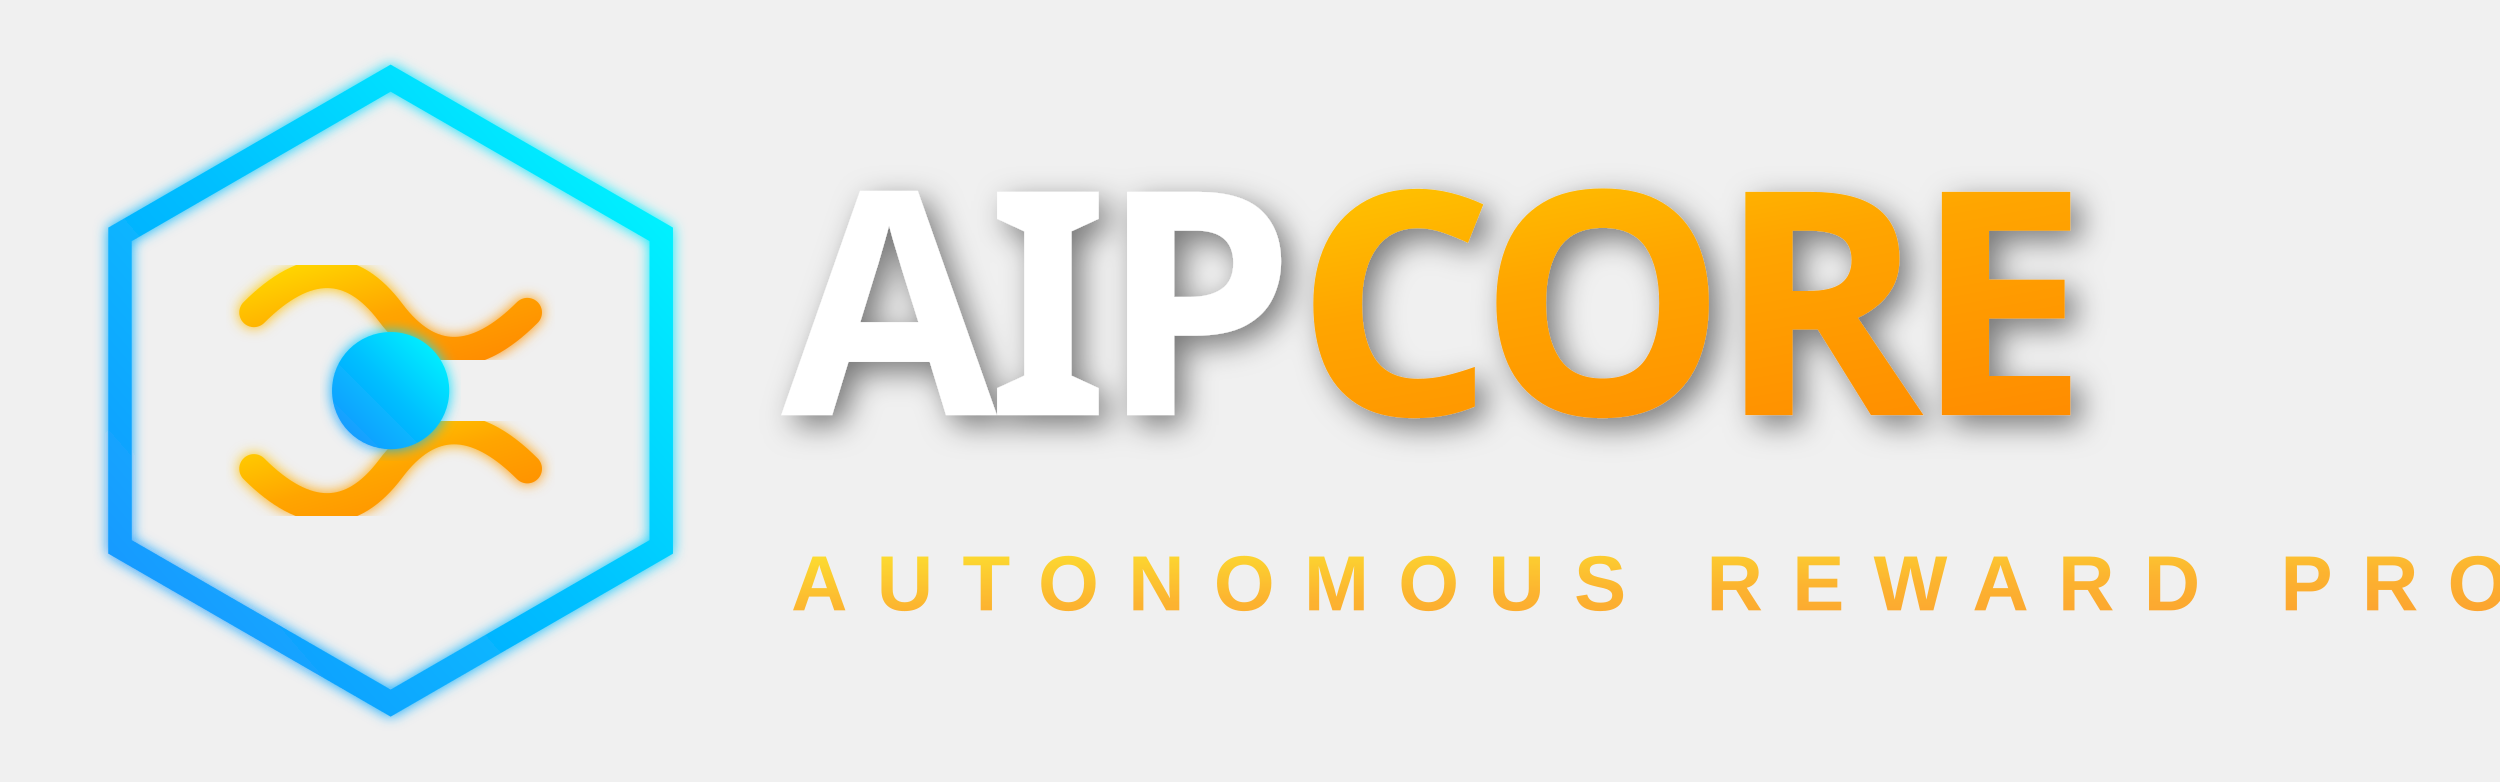
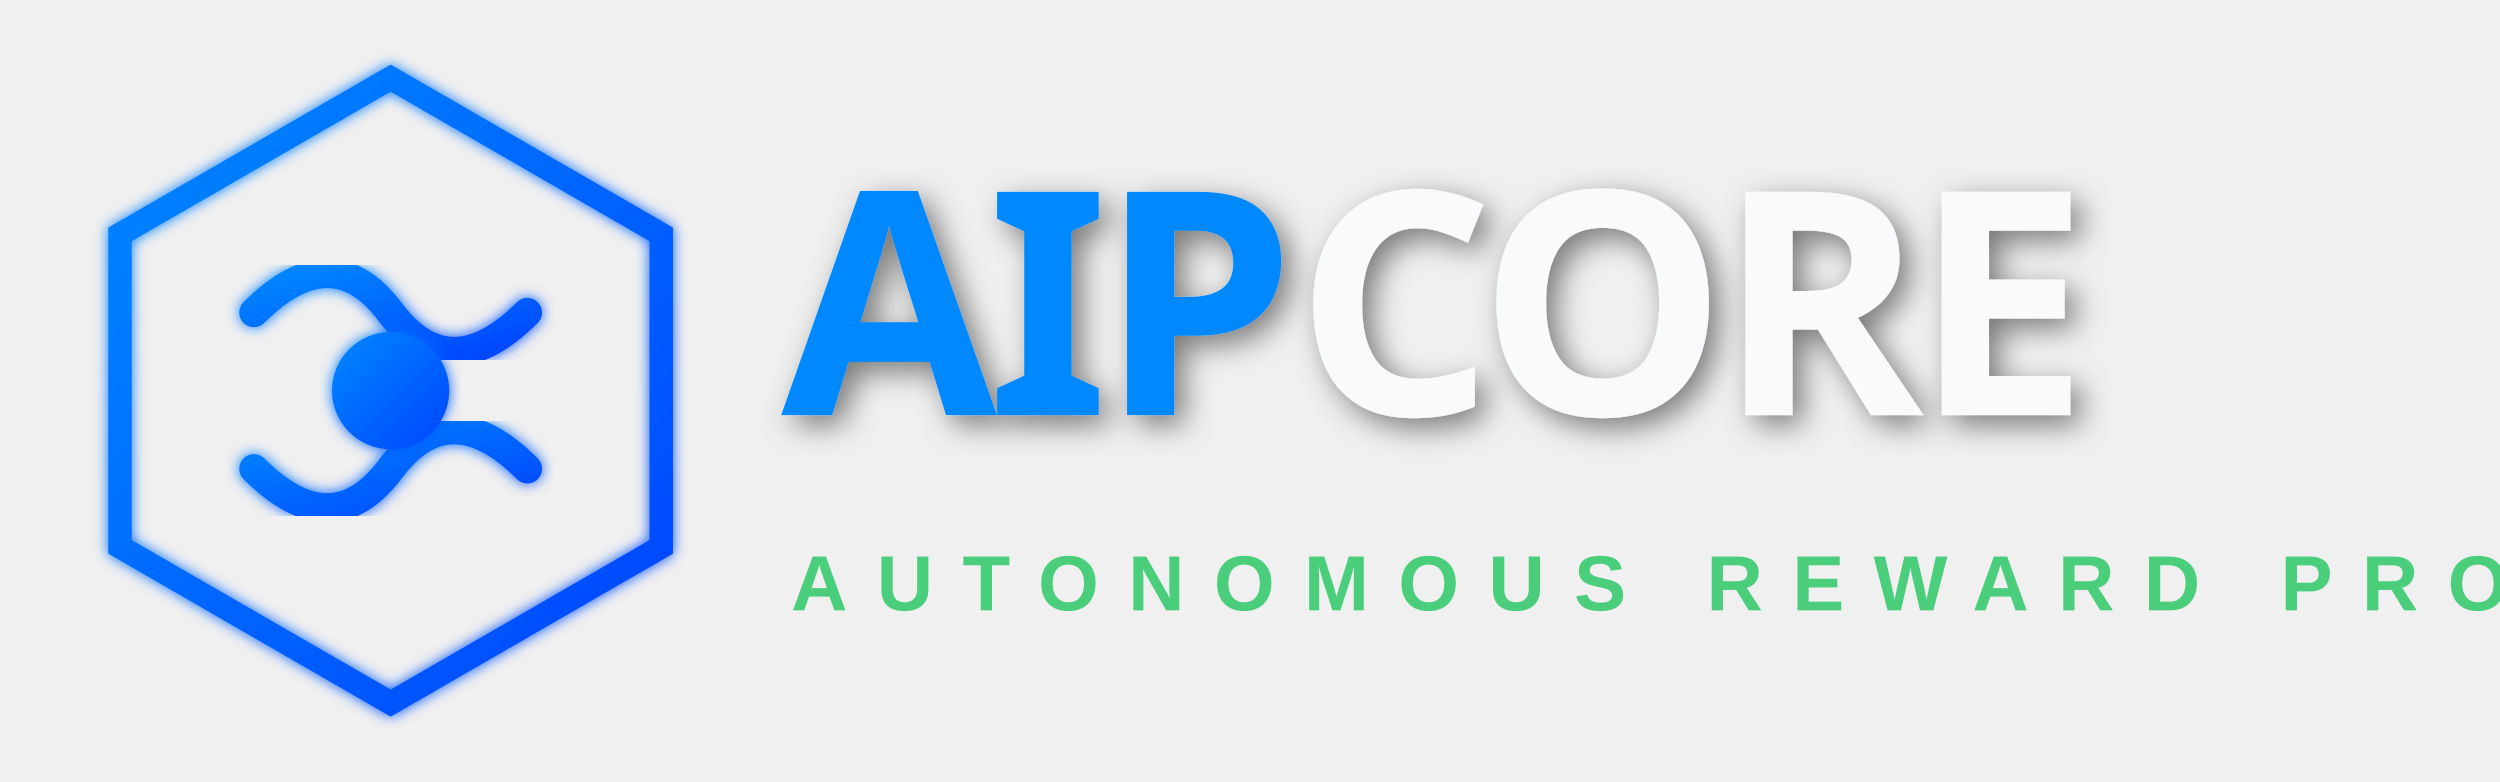
<svg xmlns="http://www.w3.org/2000/svg" width="512" height="160" viewBox="0 0 512 160">
  <defs>
    <linearGradient id="goldGradient" x1="0%" y1="0%" x2="100%" y2="100%">
      <stop offset="0%" style="stop-color:#FFD700;stop-opacity:1" />
      <stop offset="50%" style="stop-color:#FFA500;stop-opacity:1" />
      <stop offset="100%" style="stop-color:#FF8C00;stop-opacity:1" />
    </linearGradient>
-     <linearGradient id="blueGradient" x1="100%" y1="0%" x2="0%" y2="100%">
-       <stop offset="0%" style="stop-color:#00FFFF;stop-opacity:1" />
-       <stop offset="50%" style="stop-color:#00BFFF;stop-opacity:1" />
-       <stop offset="100%" style="stop-color:#1E90FF;stop-opacity:1" />
+     <linearGradient id="sharpBlueGradient" x1="0%" y1="0%" x2="100%" y2="100%">
+       <stop offset="0%" style="stop-color:#0088ff;stop-opacity:1" />
+       <stop offset="100%" style="stop-color:#0044ff;stop-opacity:1" />
    </linearGradient>
    <filter id="glow">
      <feGaussianBlur stdDeviation="3.5" result="coloredBlur" />
      <feMerge>
        <feMergeNode in="coloredBlur" />
        <feMergeNode in="SourceGraphic" />
      </feMerge>
    </filter>
    <filter id="shadow" x="-20%" y="-20%" width="140%" height="140%">
      <feGaussianBlur in="SourceAlpha" stdDeviation="3" />
      <feOffset dx="2" dy="2" result="offsetblur" />
      <feComponentTransfer>
        <feFuncA type="linear" slope="0.5" />
      </feComponentTransfer>
      <feMerge>
        <feMergeNode />
        <feMergeNode in="SourceGraphic" />
      </feMerge>
    </filter>
  </defs>
  <g transform="translate(80, 80) scale(0.4)">
-     <path d="M0 -160 L138.56 -80 L138.56 80 L0 160 L-138.56 80 L-138.56 -80 Z" fill="none" stroke="url(#blueGradient)" stroke-width="12" filter="url(#glow)" />
-     <path d="M-70 -40 Q-30 -80 0 -40 Q30 0 70 -40" fill="none" stroke="url(#goldGradient)" stroke-width="15" stroke-linecap="round" filter="url(#glow)" />
-     <path d="M-70 40 Q-30 80 0 40 Q30 0 70 40" fill="none" stroke="url(#goldGradient)" stroke-width="15" stroke-linecap="round" filter="url(#glow)" />
-     <circle cx="0" cy="0" r="30" fill="url(#blueGradient)" filter="url(#glow)" />
+     <path d="M0 -160 L138.56 -80 L138.56 80 L0 160 L-138.56 80 L-138.56 -80 Z" fill="none" stroke="url(#sharpBlueGradient)" stroke-width="12" filter="url(#glow)" />
+     <path d="M-70 -40 Q-30 -80 0 -40 Q30 0 70 -40" fill="none" stroke="url(#sharpBlueGradient)" stroke-width="15" stroke-linecap="round" filter="url(#glow)" />
+     <path d="M-70 40 Q-30 80 0 40 Q30 0 70 40" fill="none" stroke="url(#sharpBlueGradient)" stroke-width="15" stroke-linecap="round" filter="url(#glow)" />
+     <circle cx="0" cy="0" r="30" fill="url(#sharpBlueGradient)" filter="url(#glow)" />
  </g>
-   <text x="160" y="85" font-family="Arial Black, sans-serif" font-weight="900" font-size="64" fill="white" filter="url(#shadow)" letter-spacing="-2">AIP<tspan fill="url(#goldGradient)">CORE</tspan>
+   <text x="160" y="85" font-family="Arial Black, sans-serif" font-weight="900" font-size="64" fill="#0088ff" filter="url(#shadow)" letter-spacing="-2">AIP<tspan fill="#f8fafc">CORE</tspan>
  </text>
-   <text x="162" y="125" font-family="Arial, sans-serif" font-weight="700" font-size="16" fill="url(#goldGradient)" letter-spacing="6" opacity="0.8">AUTONOMOUS REWARD PROTOCOL</text>
+   <text x="162" y="125" font-family="Arial, sans-serif" font-weight="700" font-size="16" fill="#22c55e" letter-spacing="6" opacity="0.8">AUTONOMOUS REWARD PROTOCOL</text>
</svg>
